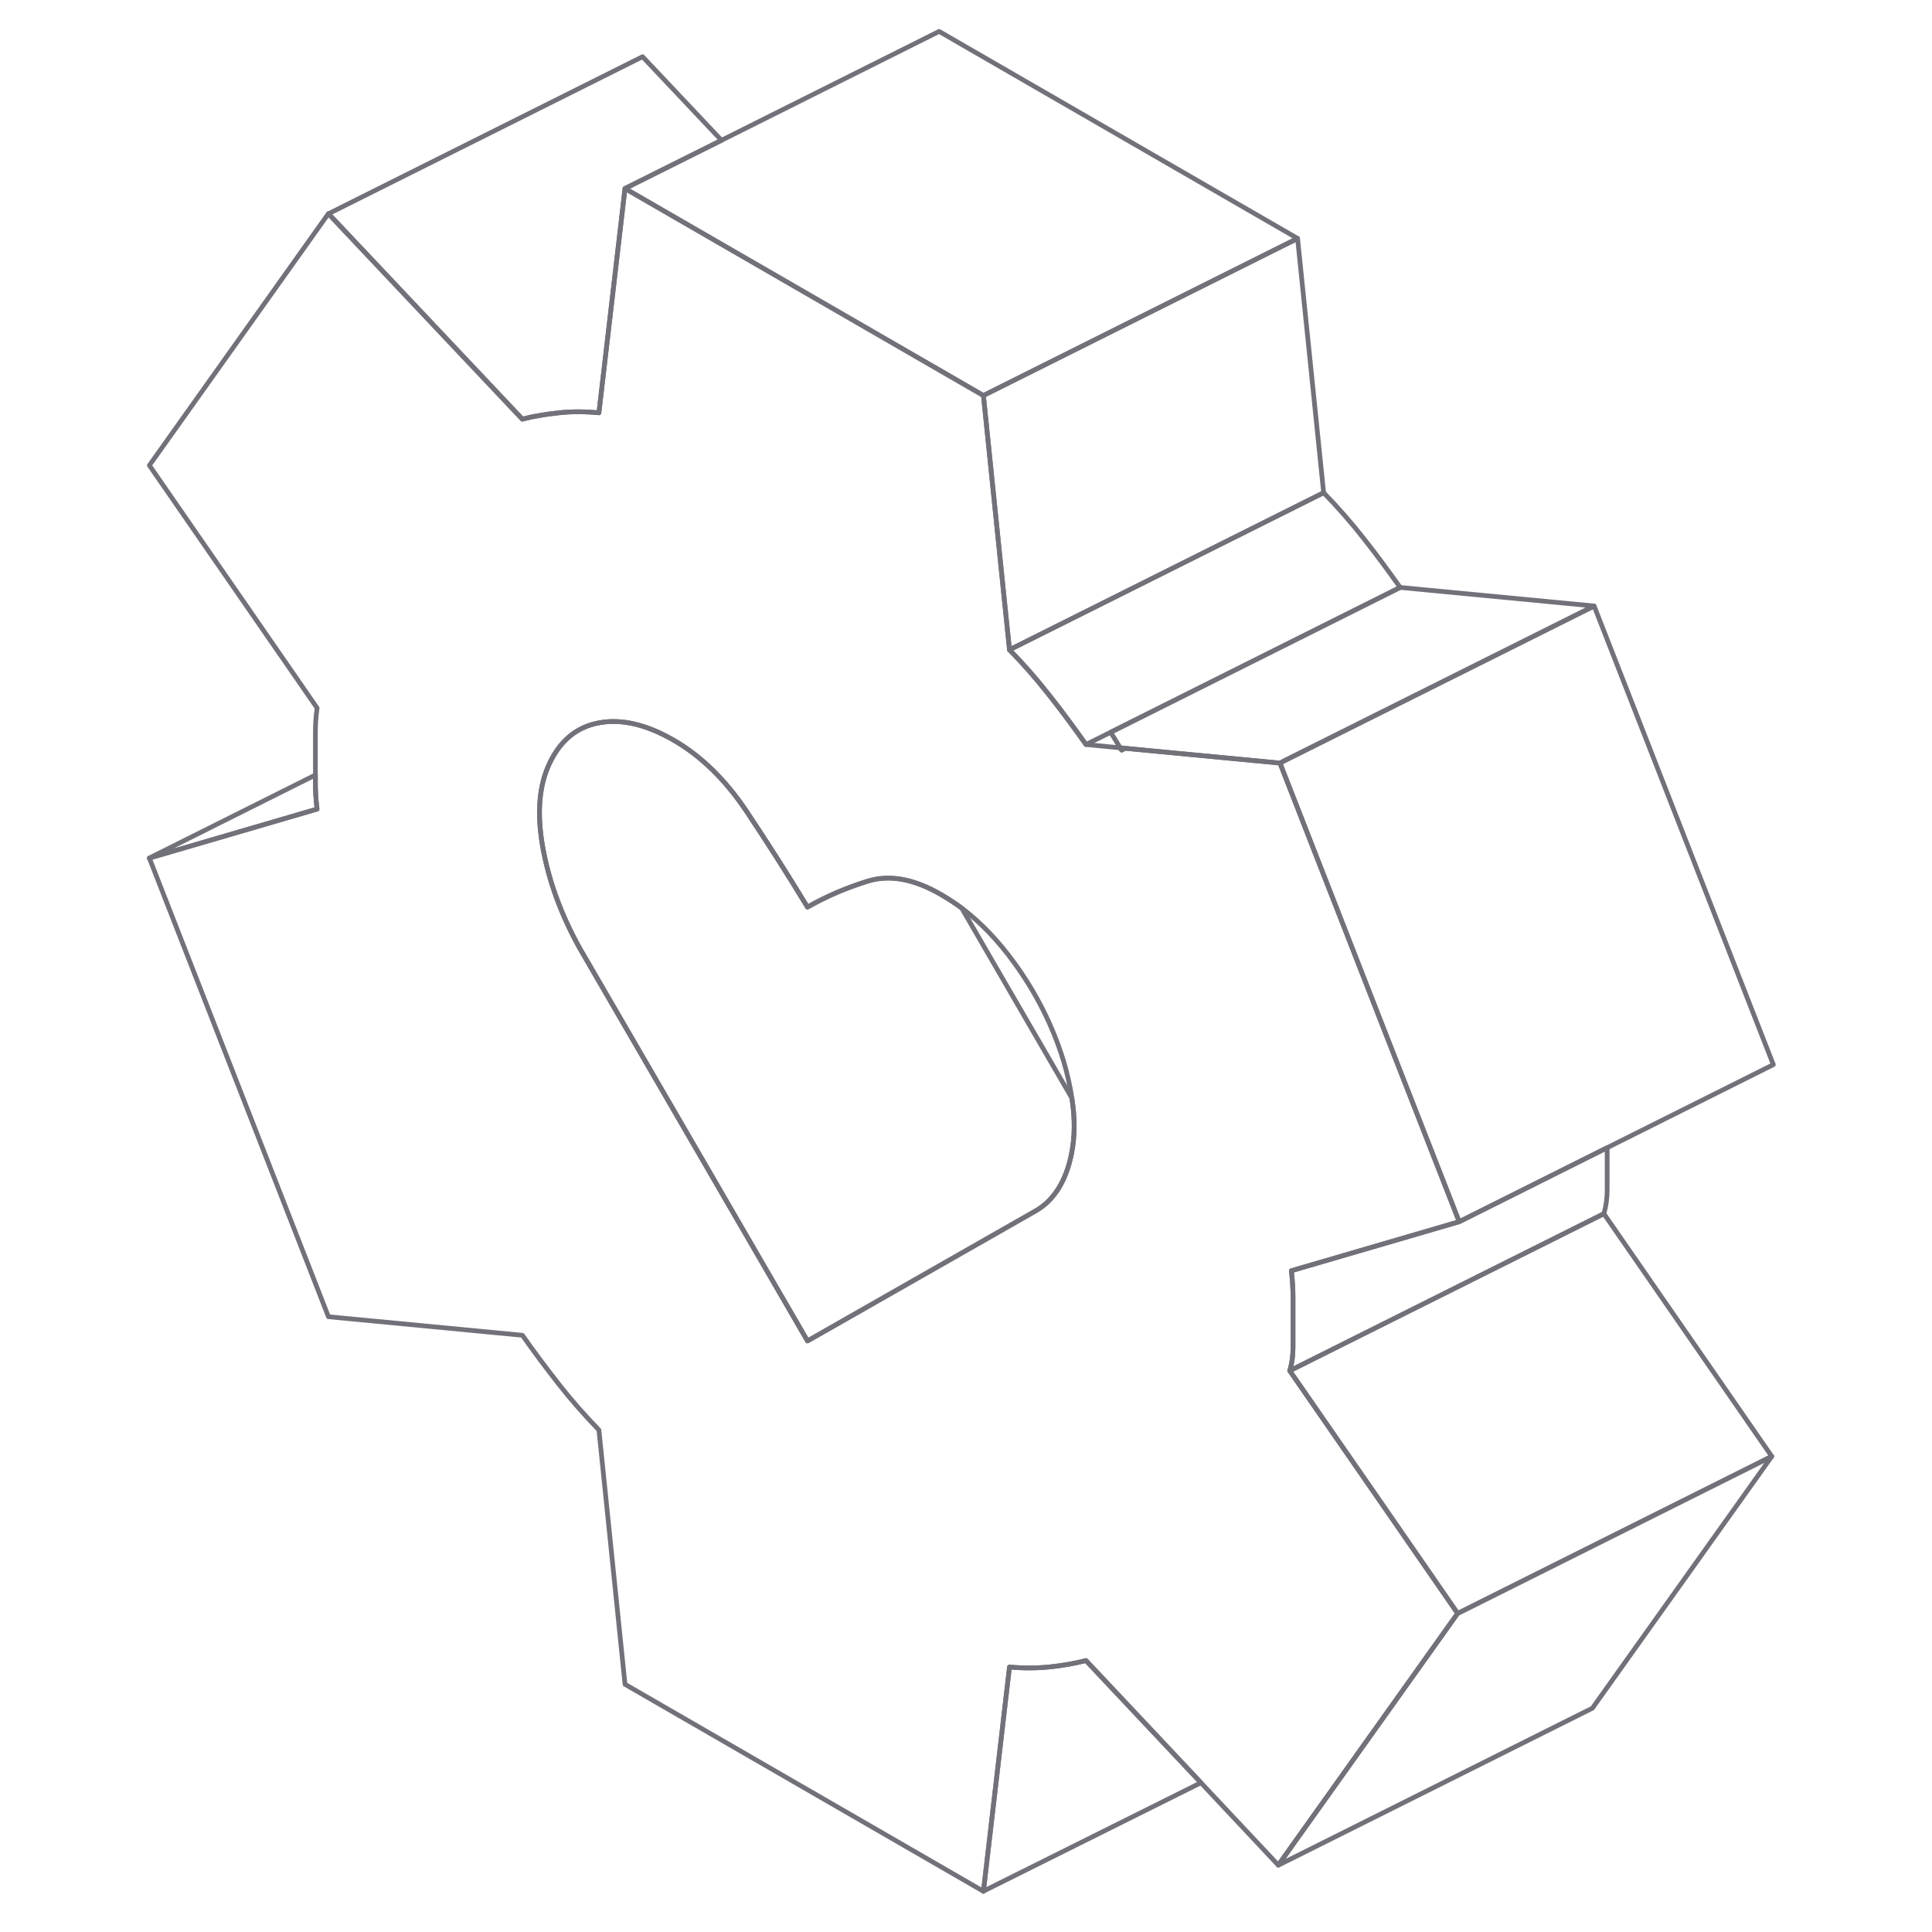
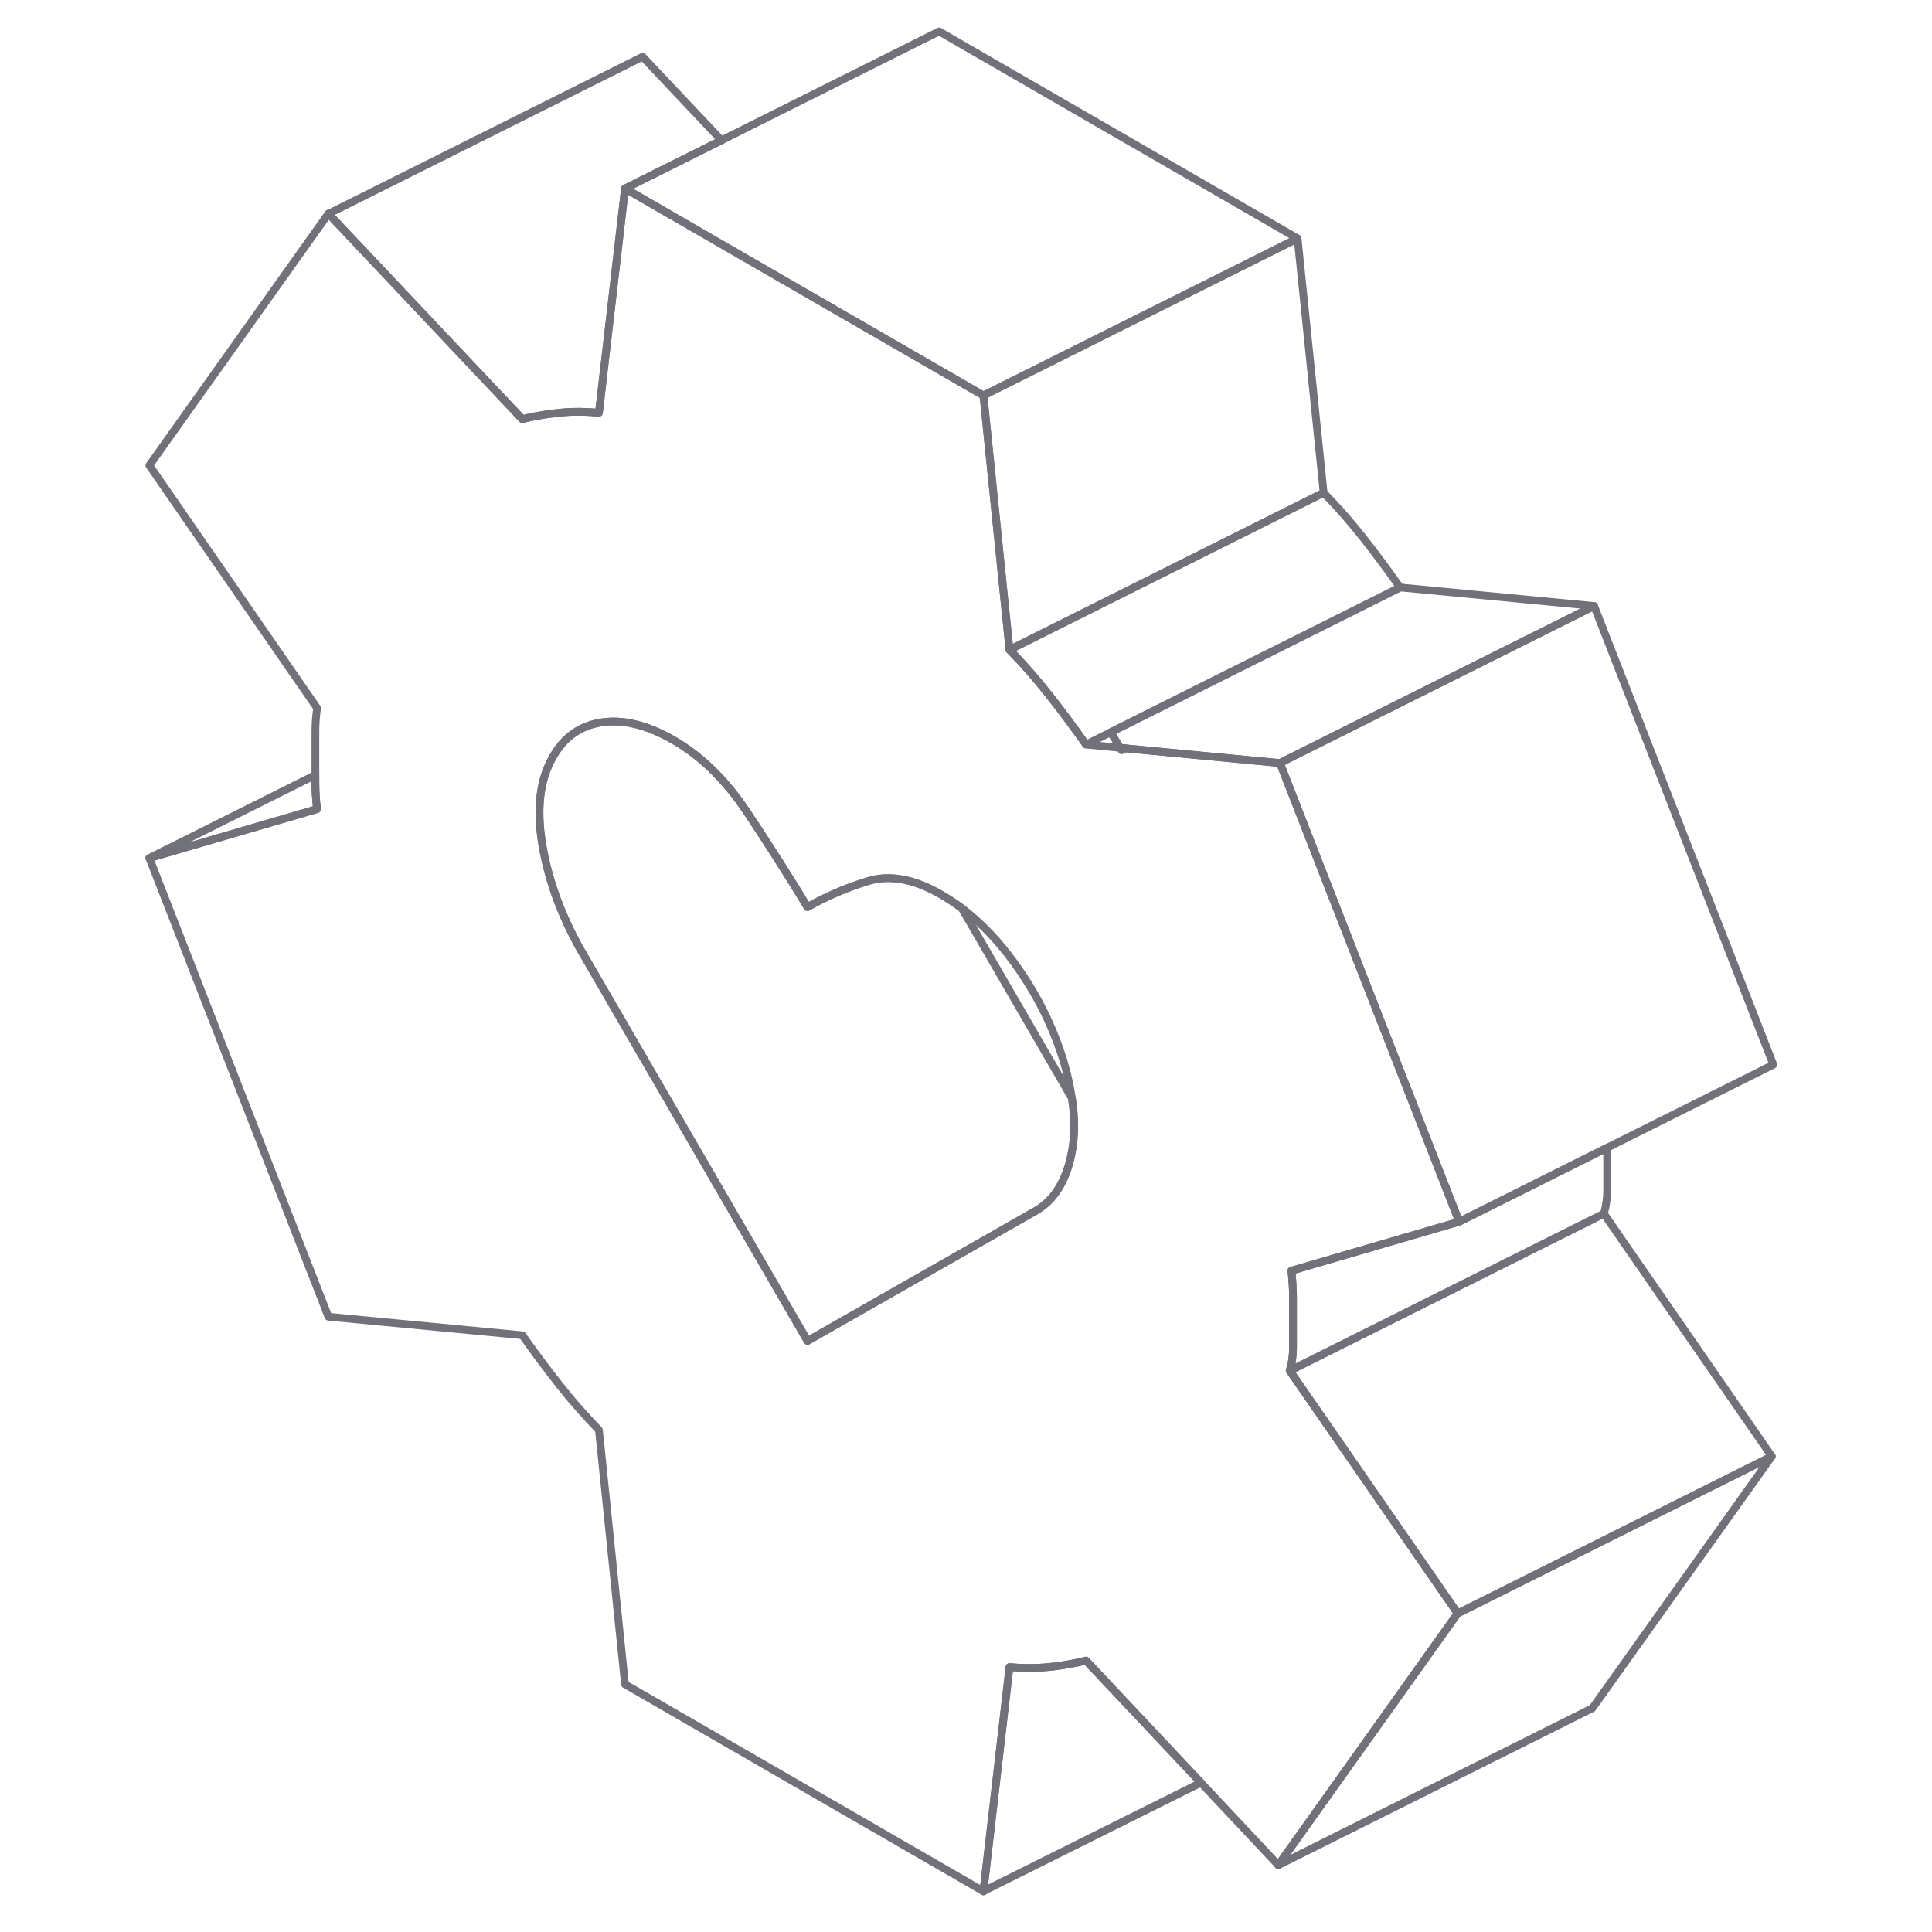
<svg xmlns="http://www.w3.org/2000/svg" width="80" height="80" viewBox="0 0 80 80" fill="none">
-   <path d="M46.387 30.966C46.387 30.966 46.426 31.024 46.446 31.057C46.498 31.031 46.537 31.005 46.582 30.985L46.387 30.966Z" stroke="#71717a" stroke-width="0.195" stroke-linecap="round" stroke-linejoin="round" />
-   <path d="M46.387 30.966C46.387 30.966 46.426 31.024 46.446 31.057C46.498 31.031 46.537 31.005 46.582 30.985L46.387 30.966Z" stroke="#71717a" stroke-width="0.195" stroke-linecap="round" stroke-linejoin="round" />
-   <path d="M54.809 20.403L43.245 26.185L41.801 26.907L41.561 24.579L40.722 16.377L53.73 9.873L54.809 20.403Z" stroke="#71717a" stroke-width="0.195" stroke-linecap="round" stroke-linejoin="round" />
-   <path d="M57.977 24.325L45.99 30.322L44.969 30.829C44.474 30.133 43.974 29.45 43.453 28.794C42.933 28.13 42.387 27.506 41.801 26.907L43.245 26.185L54.809 20.403C55.395 21.002 55.941 21.626 56.462 22.289C56.982 22.946 57.483 23.629 57.977 24.325Z" stroke="#71717a" stroke-width="0.195" stroke-linecap="round" stroke-linejoin="round" />
-   <path d="M66.009 25.093L53.267 31.46L53.001 31.597L46.581 30.985L46.386 30.966C46.256 30.751 46.126 30.537 45.989 30.322L57.976 24.325L66.009 25.093Z" stroke="#71717a" stroke-width="0.195" stroke-linecap="round" stroke-linejoin="round" />
-   <path d="M73.365 60.306L65.938 70.732L52.929 77.236L60.357 66.81L73.365 60.306Z" stroke="#71717a" stroke-width="0.195" stroke-linecap="round" stroke-linejoin="round" />
-   <path d="M73.365 60.306L60.357 66.81L57.313 62.407L53.404 56.761L66.413 50.257L73.365 60.306Z" stroke="#71717a" stroke-width="0.195" stroke-linecap="round" stroke-linejoin="round" />
-   <path d="M66.549 47.525V49.288C66.549 49.62 66.504 49.945 66.413 50.257L53.404 56.761C53.496 56.449 53.541 56.124 53.541 55.792V53.698C53.541 53.366 53.515 53.002 53.47 52.618L60.422 50.589L66.549 47.525Z" stroke="#71717a" stroke-width="0.195" stroke-linecap="round" stroke-linejoin="round" />
-   <path d="M73.43 44.085L66.549 47.525L60.422 50.589L57.118 42.14L53.001 31.597L53.267 31.46L66.009 25.093L73.43 44.085Z" stroke="#71717a" stroke-width="0.195" stroke-linecap="round" stroke-linejoin="round" />
-   <path d="M53.405 56.761C53.502 56.449 53.541 56.123 53.541 55.792V53.697C53.541 53.366 53.515 53.001 53.476 52.618L60.423 50.588L57.119 42.14L53.001 31.597L46.582 30.985C46.536 31.005 46.498 31.031 46.446 31.057C46.426 31.024 46.406 30.998 46.387 30.966L44.969 30.829C44.475 30.133 43.974 29.45 43.453 28.793C42.933 28.13 42.387 27.506 41.801 26.907L41.561 24.579L40.722 16.377L25.88 7.805L24.8 17.093C24.26 17.041 23.72 17.034 23.18 17.086C22.868 17.119 22.569 17.158 22.27 17.216C22.042 17.249 21.834 17.301 21.632 17.353L13.6 8.845L6.185 19.271L13.132 29.32C13.08 29.658 13.06 29.99 13.06 30.328V32.416C13.06 32.754 13.08 33.112 13.132 33.502L6.185 35.532L13.6 54.523L21.632 55.291C22.12 55.987 22.628 56.663 23.148 57.327C23.662 57.984 24.221 58.614 24.8 59.213L25.88 69.743L40.722 78.315L41.801 69.028C42.341 69.079 42.888 69.079 43.421 69.028C43.961 68.975 44.475 68.884 44.969 68.761L49.724 73.814L52.93 77.229L60.358 66.803L57.314 62.4L53.405 56.754V56.761ZM44.371 47.785C44.136 48.917 43.642 49.704 42.888 50.14L37.847 53.014L33.437 55.525L29.236 48.273L23.987 39.232C23.233 37.86 22.725 36.475 22.471 35.063C22.224 33.658 22.322 32.488 22.777 31.564C23.232 30.634 23.909 30.088 24.839 29.925C25.756 29.762 26.777 30.003 27.902 30.654C29.028 31.304 30.029 32.279 30.907 33.587C31.779 34.894 32.624 36.221 33.437 37.561C34.198 37.125 35.031 36.767 35.928 36.488C36.832 36.208 37.847 36.39 38.966 37.041C39.258 37.21 39.544 37.398 39.831 37.606C40.618 38.205 41.34 38.959 42.003 39.876C42.907 41.119 43.584 42.465 44.032 43.909C44.195 44.455 44.312 44.975 44.384 45.47C44.52 46.302 44.514 47.076 44.371 47.785Z" stroke="#71717a" stroke-width="0.195" stroke-linecap="round" stroke-linejoin="round" />
-   <path d="M44.364 47.785C44.136 48.917 43.642 49.704 42.881 50.14L37.84 53.014L33.437 55.525L29.229 48.273L23.986 39.232C23.226 37.86 22.718 36.475 22.471 35.063C22.224 33.658 22.321 32.488 22.777 31.564C23.225 30.634 23.909 30.088 24.832 29.925C25.756 29.762 26.777 30.003 27.902 30.654C29.027 31.304 30.029 32.28 30.907 33.587C31.778 34.894 32.624 36.221 33.437 37.561C34.198 37.125 35.03 36.767 35.928 36.488C36.832 36.208 37.84 36.39 38.965 37.041C39.258 37.21 39.544 37.398 39.824 37.606L44.383 45.47C44.513 46.302 44.507 47.076 44.364 47.785Z" stroke="#71717a" stroke-width="0.195" stroke-linecap="round" stroke-linejoin="round" />
-   <path d="M29.88 5.808L25.88 7.805L24.8 17.093C24.26 17.041 23.72 17.034 23.18 17.093C22.868 17.125 22.563 17.164 22.263 17.223C22.042 17.256 21.834 17.308 21.626 17.36L13.6 8.852L26.608 2.348L29.88 5.815V5.808Z" stroke="#71717a" stroke-width="0.195" stroke-linecap="round" stroke-linejoin="round" />
-   <path d="M53.73 9.873L40.721 16.377L25.879 7.805L29.879 5.808L38.887 1.301L53.73 9.873Z" stroke="#71717a" stroke-width="0.195" stroke-linecap="round" stroke-linejoin="round" />
-   <path d="M49.723 73.821L40.722 78.309L41.801 69.027C42.341 69.079 42.888 69.079 43.421 69.027C43.961 68.975 44.474 68.884 44.969 68.761L49.723 73.814V73.821Z" stroke="#71717a" stroke-width="0.195" stroke-linecap="round" stroke-linejoin="round" />
-   <path d="M40.722 78.316V78.309" stroke="#71717a" stroke-width="0.195" stroke-linecap="round" stroke-linejoin="round" />
-   <path d="M13.125 33.503L6.179 35.532L13.06 32.091V32.416C13.06 32.755 13.08 33.112 13.125 33.503Z" stroke="#71717a" stroke-width="0.195" stroke-linecap="round" stroke-linejoin="round" />
+   <path d="M46.387 30.966C46.387 30.966 46.426 31.024 46.446 31.057C46.498 31.031 46.537 31.005 46.582 30.985L46.387 30.966Z" stroke="#71717a" stroke-width="0.32" stroke-linecap="round" stroke-linejoin="round" />
+   <path d="M46.387 30.966C46.387 30.966 46.426 31.024 46.446 31.057C46.498 31.031 46.537 31.005 46.582 30.985L46.387 30.966Z" stroke="#71717a" stroke-width="0.32" stroke-linecap="round" stroke-linejoin="round" />
+   <path d="M54.809 20.403L43.245 26.185L41.801 26.907L41.561 24.579L40.722 16.377L53.73 9.873L54.809 20.403Z" stroke="#71717a" stroke-width="0.32" stroke-linecap="round" stroke-linejoin="round" />
+   <path d="M57.977 24.325L45.99 30.322L44.969 30.829C44.474 30.133 43.974 29.45 43.453 28.794C42.933 28.13 42.387 27.506 41.801 26.907L43.245 26.185L54.809 20.403C55.395 21.002 55.941 21.626 56.462 22.289C56.982 22.946 57.483 23.629 57.977 24.325Z" stroke="#71717a" stroke-width="0.32" stroke-linecap="round" stroke-linejoin="round" />
+   <path d="M66.009 25.093L53.267 31.46L53.001 31.597L46.581 30.985L46.386 30.966C46.256 30.751 46.126 30.537 45.989 30.322L57.976 24.325L66.009 25.093Z" stroke="#71717a" stroke-width="0.32" stroke-linecap="round" stroke-linejoin="round" />
+   <path d="M73.365 60.306L65.938 70.732L52.929 77.236L60.357 66.81L73.365 60.306Z" stroke="#71717a" stroke-width="0.32" stroke-linecap="round" stroke-linejoin="round" />
+   <path d="M73.365 60.306L60.357 66.81L57.313 62.407L53.404 56.761L66.413 50.257L73.365 60.306Z" stroke="#71717a" stroke-width="0.32" stroke-linecap="round" stroke-linejoin="round" />
+   <path d="M66.549 47.525V49.288C66.549 49.62 66.504 49.945 66.413 50.257L53.404 56.761C53.496 56.449 53.541 56.124 53.541 55.792V53.698C53.541 53.366 53.515 53.002 53.47 52.618L60.422 50.589L66.549 47.525Z" stroke="#71717a" stroke-width="0.32" stroke-linecap="round" stroke-linejoin="round" />
+   <path d="M73.43 44.085L66.549 47.525L60.422 50.589L57.118 42.14L53.001 31.597L53.267 31.46L66.009 25.093L73.43 44.085Z" stroke="#71717a" stroke-width="0.32" stroke-linecap="round" stroke-linejoin="round" />
+   <path d="M53.405 56.761C53.502 56.449 53.541 56.123 53.541 55.792V53.697C53.541 53.366 53.515 53.001 53.476 52.618L60.423 50.588L57.119 42.14L53.001 31.597L46.582 30.985C46.536 31.005 46.498 31.031 46.446 31.057C46.426 31.024 46.406 30.998 46.387 30.966L44.969 30.829C44.475 30.133 43.974 29.45 43.453 28.793C42.933 28.13 42.387 27.506 41.801 26.907L41.561 24.579L40.722 16.377L25.88 7.805L24.8 17.093C24.26 17.041 23.72 17.034 23.18 17.086C22.868 17.119 22.569 17.158 22.27 17.216C22.042 17.249 21.834 17.301 21.632 17.353L13.6 8.845L6.185 19.271L13.132 29.32C13.08 29.658 13.06 29.99 13.06 30.328V32.416C13.06 32.754 13.08 33.112 13.132 33.502L6.185 35.532L13.6 54.523L21.632 55.291C22.12 55.987 22.628 56.663 23.148 57.327C23.662 57.984 24.221 58.614 24.8 59.213L25.88 69.743L40.722 78.315L41.801 69.028C42.341 69.079 42.888 69.079 43.421 69.028C43.961 68.975 44.475 68.884 44.969 68.761L49.724 73.814L52.93 77.229L60.358 66.803L57.314 62.4L53.405 56.754V56.761ZM44.371 47.785C44.136 48.917 43.642 49.704 42.888 50.14L37.847 53.014L33.437 55.525L29.236 48.273L23.987 39.232C23.233 37.86 22.725 36.475 22.471 35.063C22.224 33.658 22.322 32.488 22.777 31.564C23.232 30.634 23.909 30.088 24.839 29.925C25.756 29.762 26.777 30.003 27.902 30.654C29.028 31.304 30.029 32.279 30.907 33.587C31.779 34.894 32.624 36.221 33.437 37.561C34.198 37.125 35.031 36.767 35.928 36.488C36.832 36.208 37.847 36.39 38.966 37.041C39.258 37.21 39.544 37.398 39.831 37.606C40.618 38.205 41.34 38.959 42.003 39.876C42.907 41.119 43.584 42.465 44.032 43.909C44.195 44.455 44.312 44.975 44.384 45.47C44.52 46.302 44.514 47.076 44.371 47.785Z" stroke="#71717a" stroke-width="0.32" stroke-linecap="round" stroke-linejoin="round" />
+   <path d="M44.364 47.785C44.136 48.917 43.642 49.704 42.881 50.14L37.84 53.014L33.437 55.525L29.229 48.273L23.986 39.232C23.226 37.86 22.718 36.475 22.471 35.063C22.224 33.658 22.321 32.488 22.777 31.564C23.225 30.634 23.909 30.088 24.832 29.925C25.756 29.762 26.777 30.003 27.902 30.654C29.027 31.304 30.029 32.28 30.907 33.587C31.778 34.894 32.624 36.221 33.437 37.561C34.198 37.125 35.03 36.767 35.928 36.488C36.832 36.208 37.84 36.39 38.965 37.041C39.258 37.21 39.544 37.398 39.824 37.606L44.383 45.47C44.513 46.302 44.507 47.076 44.364 47.785Z" stroke="#71717a" stroke-width="0.32" stroke-linecap="round" stroke-linejoin="round" />
+   <path d="M29.88 5.808L25.88 7.805L24.8 17.093C24.26 17.041 23.72 17.034 23.18 17.093C22.868 17.125 22.563 17.164 22.263 17.223C22.042 17.256 21.834 17.308 21.626 17.36L13.6 8.852L26.608 2.348L29.88 5.815V5.808Z" stroke="#71717a" stroke-width="0.32" stroke-linecap="round" stroke-linejoin="round" />
+   <path d="M53.73 9.873L40.721 16.377L25.879 7.805L29.879 5.808L38.887 1.301L53.73 9.873Z" stroke="#71717a" stroke-width="0.32" stroke-linecap="round" stroke-linejoin="round" />
+   <path d="M49.723 73.821L40.722 78.309L41.801 69.027C42.341 69.079 42.888 69.079 43.421 69.027C43.961 68.975 44.474 68.884 44.969 68.761L49.723 73.814V73.821Z" stroke="#71717a" stroke-width="0.32" stroke-linecap="round" stroke-linejoin="round" />
+   <path d="M40.722 78.316V78.309" stroke="#71717a" stroke-width="0.32" stroke-linecap="round" stroke-linejoin="round" />
+   <path d="M13.125 33.503L6.179 35.532L13.06 32.091V32.416C13.06 32.755 13.08 33.112 13.125 33.503Z" stroke="#71717a" stroke-width="0.32" stroke-linecap="round" stroke-linejoin="round" />
</svg>
